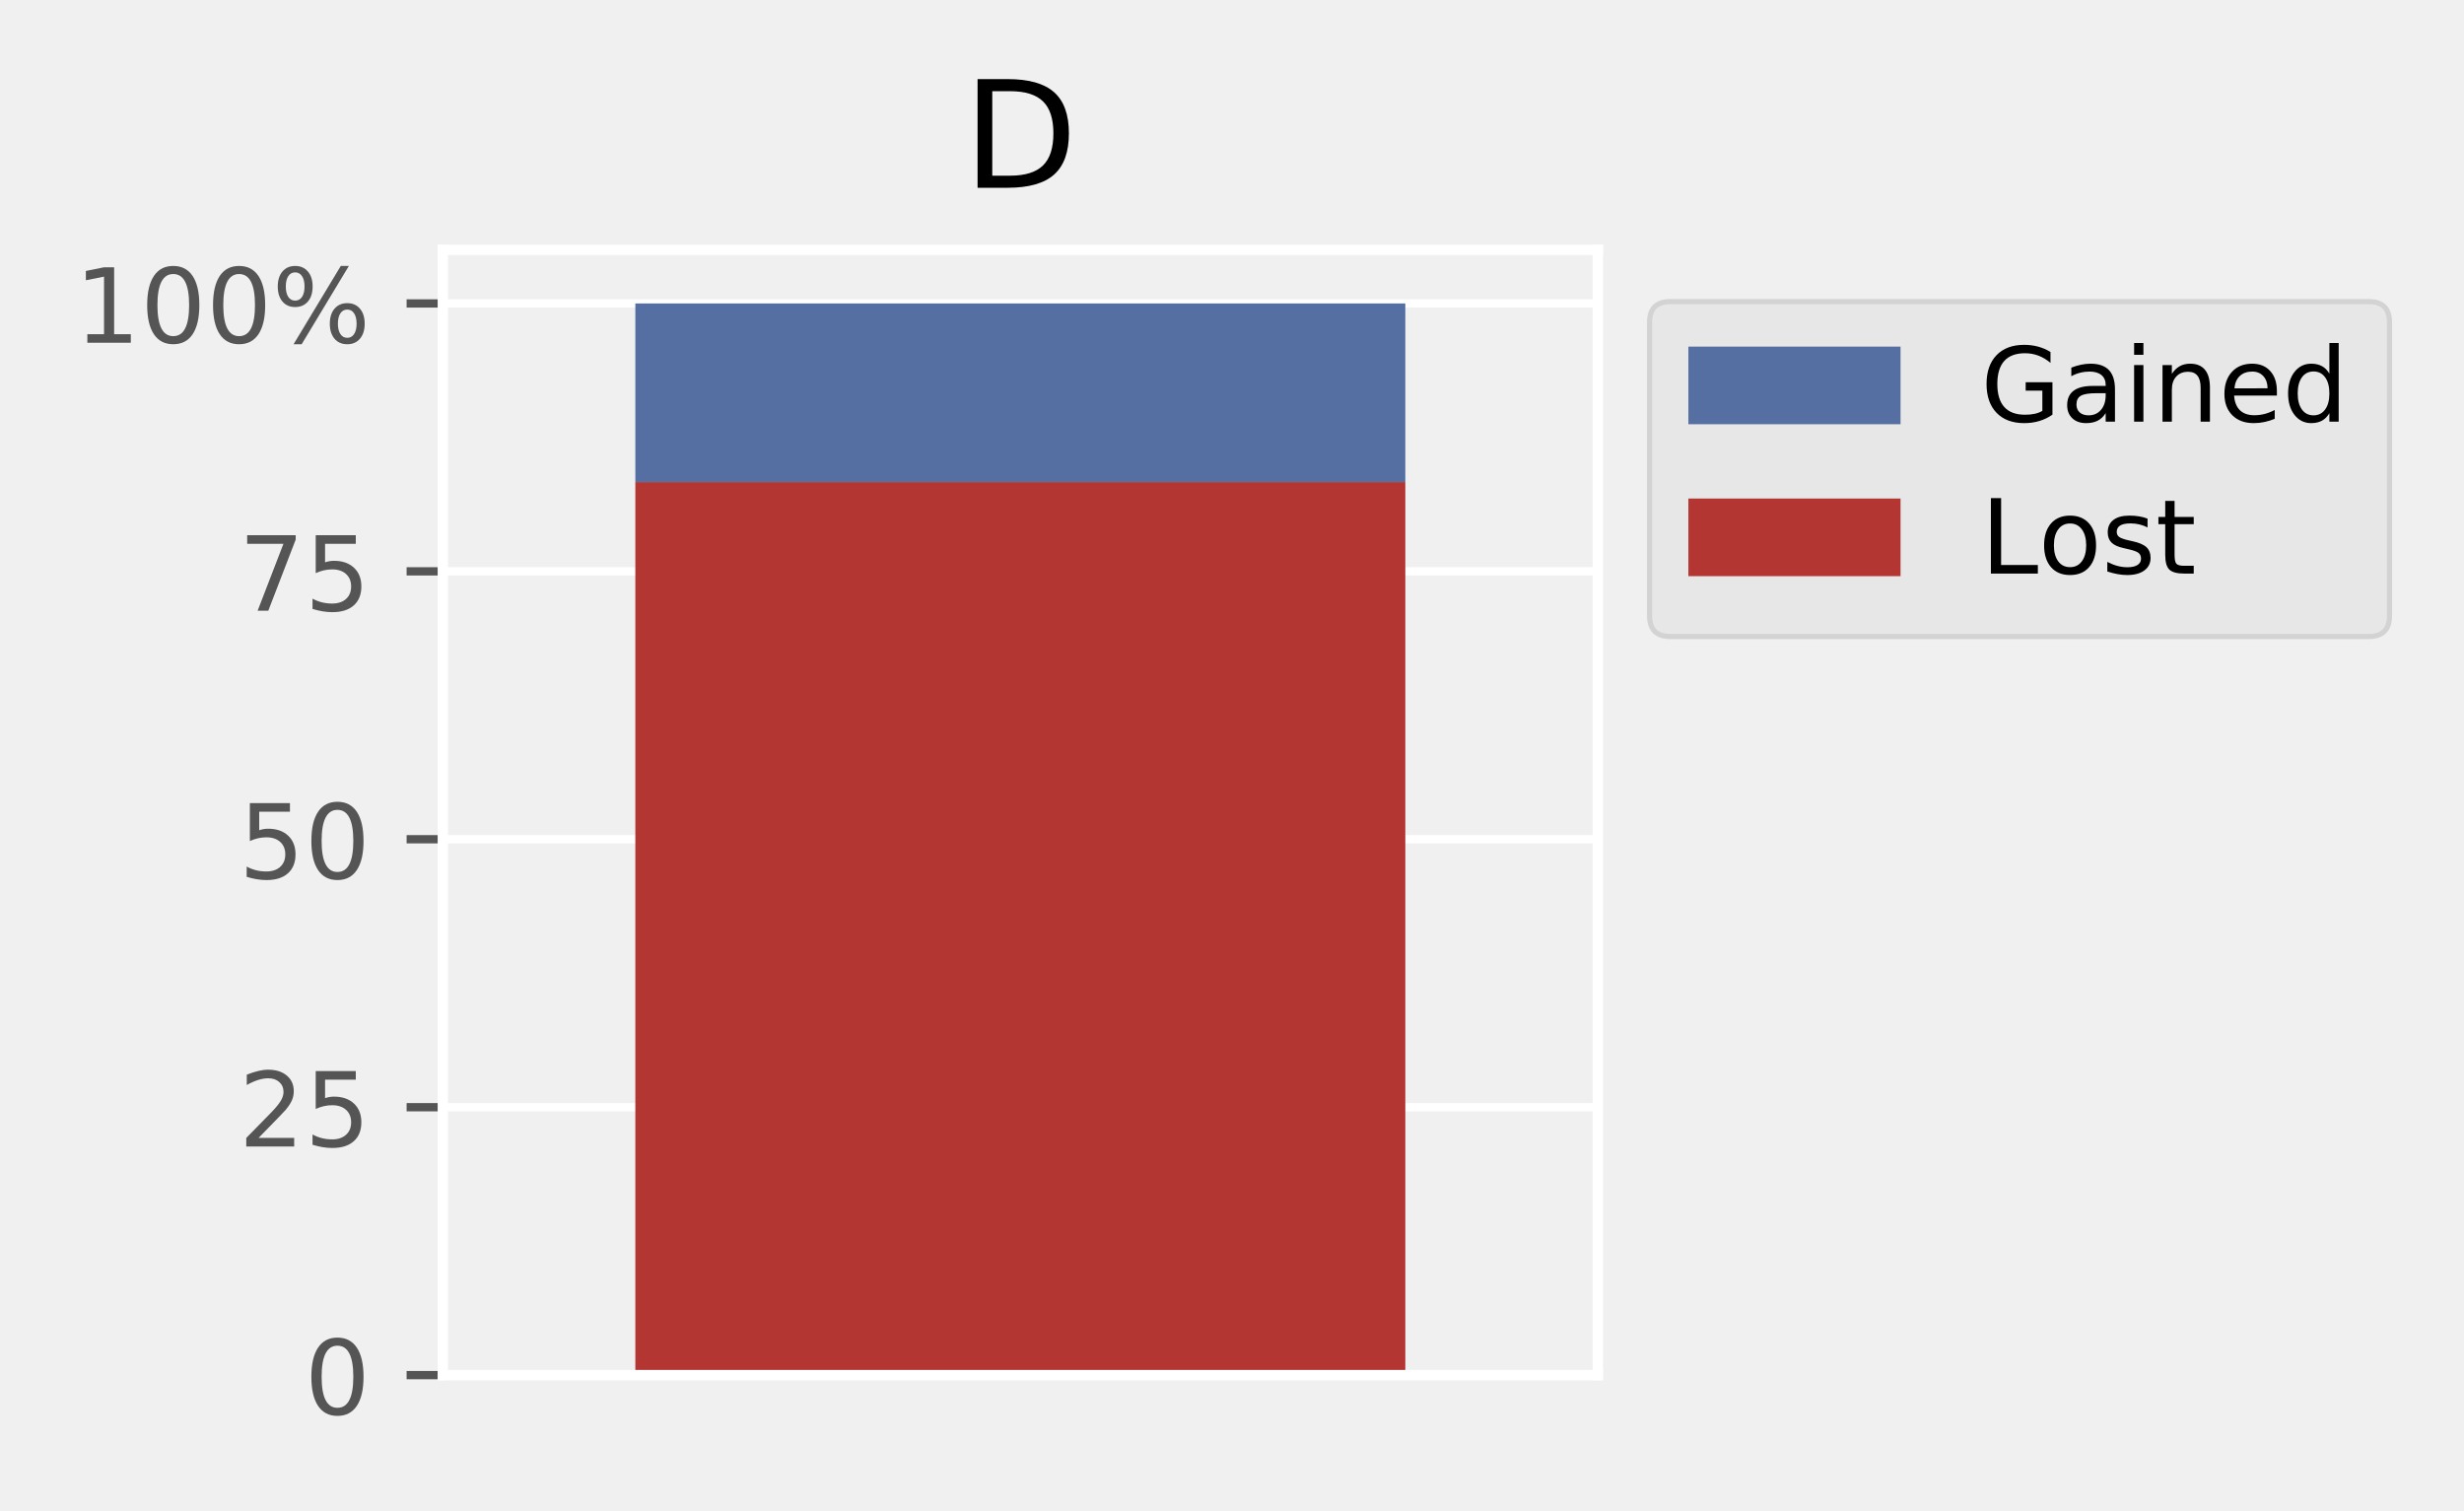
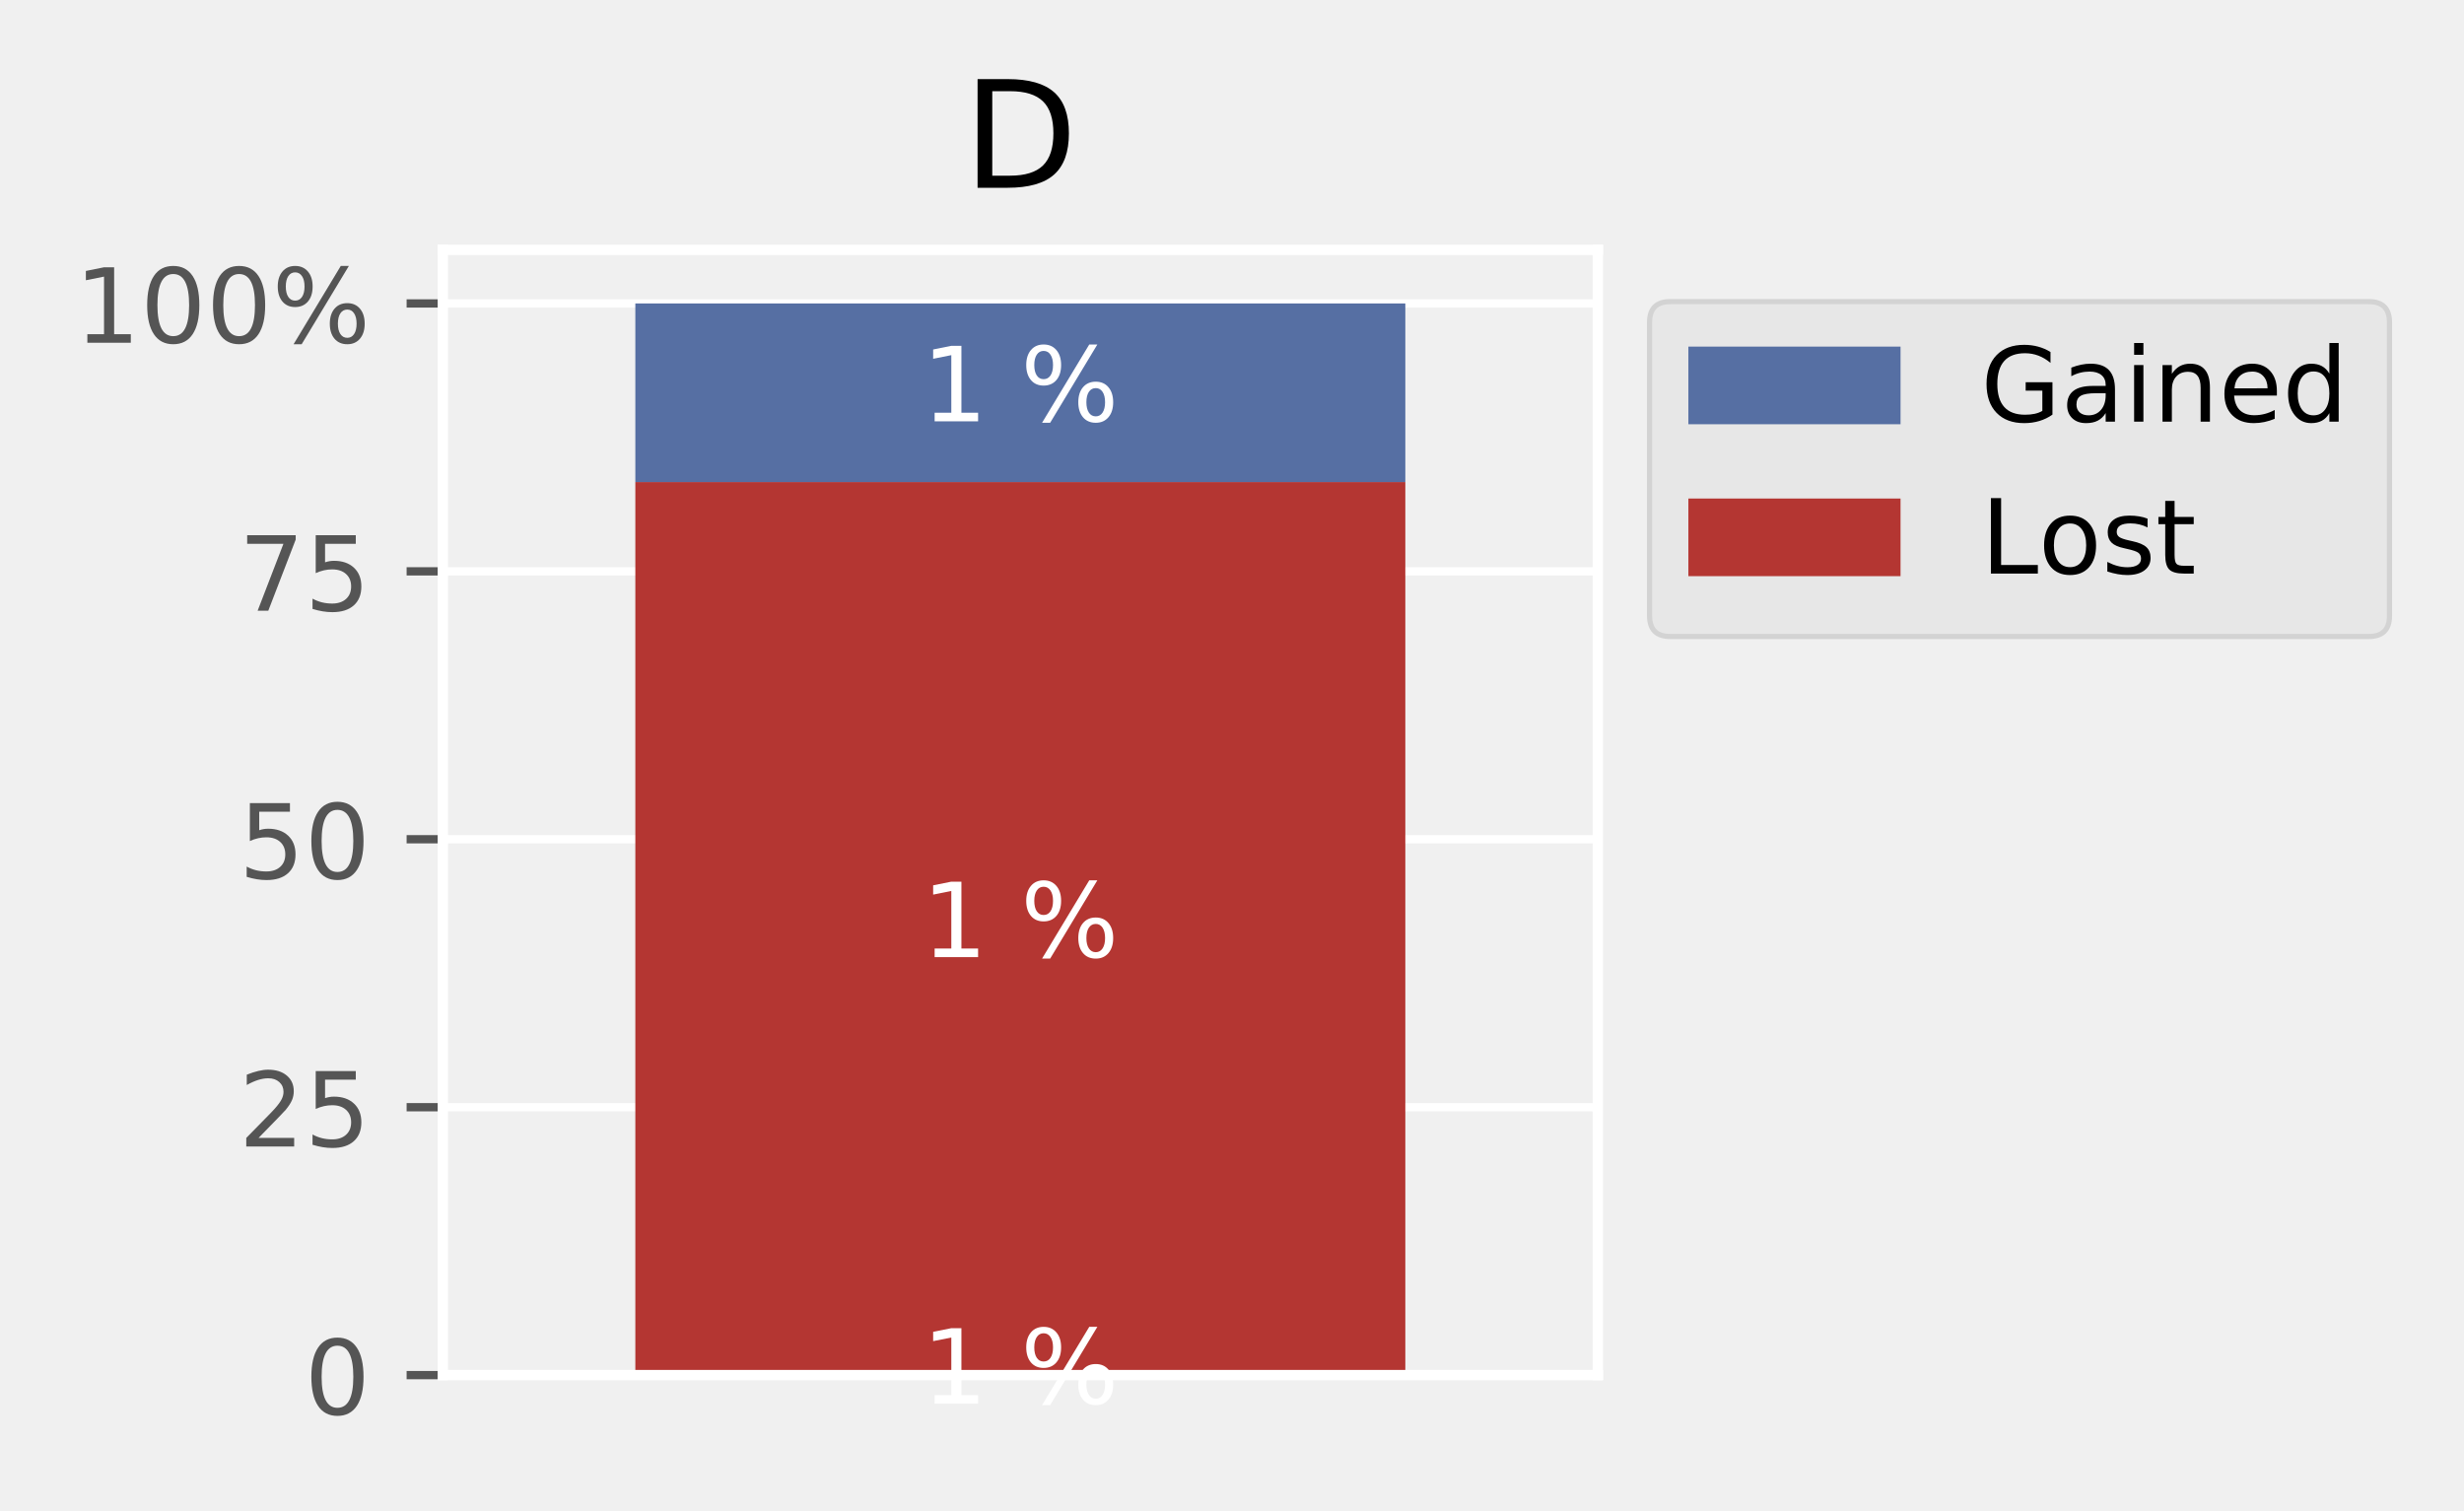
<svg xmlns="http://www.w3.org/2000/svg" xmlns:xlink="http://www.w3.org/1999/xlink" height="145.941pt" version="1.1" viewBox="0 0 238.083 145.941" width="238.083pt">
  <defs>
    <style type="text/css">
*{stroke-linecap:butt;stroke-linejoin:round;white-space:pre;}
  </style>
  </defs>
  <g id="figure_1">
    <g id="patch_1">
      <path d="M 0 145.941  L 238.083 145.941  L 238.083 0  L 0 0  z " style="fill:none;" />
    </g>
    <g id="axes_1">
      <g id="patch_2">
        <path d="M 42.789 132.862  L 154.389 132.862  L 154.389 24.142  L 42.789 24.142  z " style="fill:none;" />
      </g>
      <g id="matplotlib.axis_1" />
      <g id="matplotlib.axis_2">
        <g id="ytick_1">
          <g id="line2d_1">
-             <path clip-path="url(#pb7d380d45c)" d="M 42.789 132.862  L 154.389 132.862  " style="fill:none;stroke:#ffffff;stroke-linecap:square;stroke-width:0.8;" />
+             <path clip-path="url(#pb265bc80f6)" d="M 42.789 132.862  L 154.389 132.862  " style="fill:none;stroke:#ffffff;stroke-linecap:square;stroke-width:0.8;" />
          </g>
          <g id="line2d_2">
            <defs>
-               <path d="M 0 0  L -3.5 0  " id="maa1ebf6ac8" style="stroke:#555555;stroke-width:0.8;" />
-             </defs>
-             <g>
-               <use style="fill:#555555;stroke:#555555;stroke-width:0.8;" x="42.789" xlink:href="#maa1ebf6ac8" y="132.862" />
+               <path d="M 0 0  L -3.5 0  " id="m6f2b57057d" style="stroke:#555555;stroke-width:0.8;" />
+             </defs>
+             <g>
+               <use style="fill:#555555;stroke:#555555;stroke-width:0.8;" x="42.789" xlink:href="#m6f2b57057d" y="132.862" />
            </g>
          </g>
          <g id="text_1">
            <defs>
              <path d="M 31.781 66.406  Q 24.172 66.406 20.328 58.906  Q 16.5 51.422 16.5 36.375  Q 16.5 21.391 20.328 13.891  Q 24.172 6.391 31.781 6.391  Q 39.453 6.391 43.281 13.891  Q 47.125 21.391 47.125 36.375  Q 47.125 51.422 43.281 58.906  Q 39.453 66.406 31.781 66.406  z M 31.781 74.219  Q 44.047 74.219 50.516 64.516  Q 56.984 54.828 56.984 36.375  Q 56.984 17.969 50.516 8.266  Q 44.047 -1.422 31.781 -1.422  Q 19.531 -1.422 13.062 8.266  Q 6.594 17.969 6.594 36.375  Q 6.594 54.828 13.062 64.516  Q 19.531 74.219 31.781 74.219  z " id="DejaVuSans-48" />
            </defs>
            <g style="fill:#555555;" transform="translate(29.42656 136.661)scale(0.1 -0.1)">
              <use xlink:href="#DejaVuSans-48" />
            </g>
          </g>
        </g>
        <g id="ytick_2">
          <g id="line2d_3">
-             <path clip-path="url(#pb7d380d45c)" d="M 42.789 106.976  L 154.389 106.976  " style="fill:none;stroke:#ffffff;stroke-linecap:square;stroke-width:0.8;" />
+             <path clip-path="url(#pb265bc80f6)" d="M 42.789 106.976  L 154.389 106.976  " style="fill:none;stroke:#ffffff;stroke-linecap:square;stroke-width:0.8;" />
          </g>
          <g id="line2d_4">
            <g>
-               <use style="fill:#555555;stroke:#555555;stroke-width:0.8;" x="42.789" xlink:href="#maa1ebf6ac8" y="106.976" />
+               <use style="fill:#555555;stroke:#555555;stroke-width:0.8;" x="42.789" xlink:href="#m6f2b57057d" y="106.976" />
            </g>
          </g>
          <g id="text_2">
            <defs>
              <path d="M 19.188 8.297  L 53.609 8.297  L 53.609 0  L 7.328 0  L 7.328 8.297  Q 12.938 14.109 22.625 23.891  Q 32.328 33.688 34.812 36.531  Q 39.547 41.844 41.422 45.531  Q 43.312 49.219 43.312 52.781  Q 43.312 58.594 39.234 62.25  Q 35.156 65.922 28.609 65.922  Q 23.969 65.922 18.812 64.312  Q 13.672 62.703 7.812 59.422  L 7.812 69.391  Q 13.766 71.781 18.938 73  Q 24.125 74.219 28.422 74.219  Q 39.75 74.219 46.484 68.547  Q 53.219 62.891 53.219 53.422  Q 53.219 48.922 51.531 44.891  Q 49.859 40.875 45.406 35.406  Q 44.188 33.984 37.641 27.219  Q 31.109 20.453 19.188 8.297  z " id="DejaVuSans-50" />
              <path d="M 10.797 72.906  L 49.516 72.906  L 49.516 64.594  L 19.828 64.594  L 19.828 46.734  Q 21.969 47.469 24.109 47.828  Q 26.266 48.188 28.422 48.188  Q 40.625 48.188 47.75 41.5  Q 54.891 34.812 54.891 23.391  Q 54.891 11.625 47.562 5.094  Q 40.234 -1.422 26.906 -1.422  Q 22.312 -1.422 17.547 -0.641  Q 12.797 0.141 7.719 1.703  L 7.719 11.625  Q 12.109 9.234 16.797 8.062  Q 21.484 6.891 26.703 6.891  Q 35.156 6.891 40.078 11.328  Q 45.016 15.766 45.016 23.391  Q 45.016 31 40.078 35.438  Q 35.156 39.891 26.703 39.891  Q 22.75 39.891 18.812 39.016  Q 14.891 38.141 10.797 36.281  z " id="DejaVuSans-53" />
            </defs>
            <g style="fill:#555555;" transform="translate(23.06406 110.7753)scale(0.1 -0.1)">
              <use xlink:href="#DejaVuSans-50" />
              <use x="63.623" xlink:href="#DejaVuSans-53" />
            </g>
          </g>
        </g>
        <g id="ytick_3">
          <g id="line2d_5">
-             <path clip-path="url(#pb7d380d45c)" d="M 42.789 81.09  L 154.389 81.09  " style="fill:none;stroke:#ffffff;stroke-linecap:square;stroke-width:0.8;" />
+             <path clip-path="url(#pb265bc80f6)" d="M 42.789 81.09  L 154.389 81.09  " style="fill:none;stroke:#ffffff;stroke-linecap:square;stroke-width:0.8;" />
          </g>
          <g id="line2d_6">
            <g>
-               <use style="fill:#555555;stroke:#555555;stroke-width:0.8;" x="42.789" xlink:href="#maa1ebf6ac8" y="81.09" />
+               <use style="fill:#555555;stroke:#555555;stroke-width:0.8;" x="42.789" xlink:href="#m6f2b57057d" y="81.09" />
            </g>
          </g>
          <g id="text_3">
            <g style="fill:#555555;" transform="translate(23.06406 84.88954)scale(0.1 -0.1)">
              <use xlink:href="#DejaVuSans-53" />
              <use x="63.623" xlink:href="#DejaVuSans-48" />
            </g>
          </g>
        </g>
        <g id="ytick_4">
          <g id="line2d_7">
-             <path clip-path="url(#pb7d380d45c)" d="M 42.789 55.205  L 154.389 55.205  " style="fill:none;stroke:#ffffff;stroke-linecap:square;stroke-width:0.8;" />
+             <path clip-path="url(#pb265bc80f6)" d="M 42.789 55.205  L 154.389 55.205  " style="fill:none;stroke:#ffffff;stroke-linecap:square;stroke-width:0.8;" />
          </g>
          <g id="line2d_8">
            <g>
-               <use style="fill:#555555;stroke:#555555;stroke-width:0.8;" x="42.789" xlink:href="#maa1ebf6ac8" y="55.205" />
+               <use style="fill:#555555;stroke:#555555;stroke-width:0.8;" x="42.789" xlink:href="#m6f2b57057d" y="55.205" />
            </g>
          </g>
          <g id="text_4">
            <defs>
              <path d="M 8.203 72.906  L 55.078 72.906  L 55.078 68.703  L 28.609 0  L 18.312 0  L 43.219 64.594  L 8.203 64.594  z " id="DejaVuSans-55" />
            </defs>
            <g style="fill:#555555;" transform="translate(23.06406 59.00383)scale(0.1 -0.1)">
              <use xlink:href="#DejaVuSans-55" />
              <use x="63.623" xlink:href="#DejaVuSans-53" />
            </g>
          </g>
        </g>
        <g id="ytick_5">
          <g id="line2d_9">
-             <path clip-path="url(#pb7d380d45c)" d="M 42.789 29.319  L 154.389 29.319  " style="fill:none;stroke:#ffffff;stroke-linecap:square;stroke-width:0.8;" />
+             <path clip-path="url(#pb265bc80f6)" d="M 42.789 29.319  L 154.389 29.319  " style="fill:none;stroke:#ffffff;stroke-linecap:square;stroke-width:0.8;" />
          </g>
          <g id="line2d_10">
            <g>
-               <use style="fill:#555555;stroke:#555555;stroke-width:0.8;" x="42.789" xlink:href="#maa1ebf6ac8" y="29.319" />
+               <use style="fill:#555555;stroke:#555555;stroke-width:0.8;" x="42.789" xlink:href="#m6f2b57057d" y="29.319" />
            </g>
          </g>
          <g id="text_5">
            <defs>
              <path d="M 12.406 8.297  L 28.516 8.297  L 28.516 63.922  L 10.984 60.406  L 10.984 69.391  L 28.422 72.906  L 38.281 72.906  L 38.281 8.297  L 54.391 8.297  L 54.391 0  L 12.406 0  z " id="DejaVuSans-49" />
              <path d="M 72.703 32.078  Q 68.453 32.078 66.031 28.469  Q 63.625 24.859 63.625 18.406  Q 63.625 12.062 66.031 8.422  Q 68.453 4.781 72.703 4.781  Q 76.859 4.781 79.266 8.422  Q 81.688 12.062 81.688 18.406  Q 81.688 24.812 79.266 28.438  Q 76.859 32.078 72.703 32.078  z M 72.703 38.281  Q 80.422 38.281 84.953 32.906  Q 89.5 27.547 89.5 18.406  Q 89.5 9.281 84.938 3.922  Q 80.375 -1.422 72.703 -1.422  Q 64.891 -1.422 60.344 3.922  Q 55.812 9.281 55.812 18.406  Q 55.812 27.594 60.375 32.938  Q 64.938 38.281 72.703 38.281  z M 22.312 68.016  Q 18.109 68.016 15.688 64.375  Q 13.281 60.75 13.281 54.391  Q 13.281 47.953 15.672 44.328  Q 18.062 40.719 22.312 40.719  Q 26.562 40.719 28.969 44.328  Q 31.391 47.953 31.391 54.391  Q 31.391 60.688 28.953 64.344  Q 26.516 68.016 22.312 68.016  z M 66.406 74.219  L 74.219 74.219  L 28.609 -1.422  L 20.797 -1.422  z M 22.312 74.219  Q 30.031 74.219 34.609 68.875  Q 39.203 63.531 39.203 54.391  Q 39.203 45.172 34.641 39.844  Q 30.078 34.516 22.312 34.516  Q 14.547 34.516 10.031 39.859  Q 5.516 45.219 5.516 54.391  Q 5.516 63.484 10.047 68.844  Q 14.594 74.219 22.312 74.219  z " id="DejaVuSans-37" />
            </defs>
            <g style="fill:#555555;" transform="translate(7.2 33.11811)scale(0.1 -0.1)">
              <use xlink:href="#DejaVuSans-49" />
              <use x="63.623" xlink:href="#DejaVuSans-48" />
              <use x="127.246" xlink:href="#DejaVuSans-48" />
              <use x="190.869" xlink:href="#DejaVuSans-37" />
            </g>
          </g>
        </g>
      </g>
      <g id="patch_3">
-         <path clip-path="url(#pb7d380d45c)" d="M 61.389 132.862  L 135.789 132.862  L 135.789 132.862  L 61.389 132.862  z " style="fill:#566fa3;" />
+         <path clip-path="url(#pb265bc80f6)" d="M 61.389 132.862  L 135.789 132.862  L 135.789 132.862  L 61.389 132.862  z " style="fill:#566fa3;" />
      </g>
      <g id="patch_4">
-         <path clip-path="url(#pb7d380d45c)" d="M 61.389 132.862  L 135.789 132.862  L 135.789 46.576  L 61.389 46.576  z " style="fill:#b43632;" />
+         <path clip-path="url(#pb265bc80f6)" d="M 61.389 132.862  L 135.789 132.862  L 135.789 46.576  L 61.389 46.576  z " style="fill:#b43632;" />
      </g>
      <g id="patch_5">
-         <path clip-path="url(#pb7d380d45c)" d="M 61.389 46.576  L 135.789 46.576  L 135.789 29.319  L 61.389 29.319  z " style="fill:#566fa3;" />
+         <path clip-path="url(#pb265bc80f6)" d="M 61.389 46.576  L 135.789 46.576  L 135.789 29.319  L 61.389 29.319  z " style="fill:#566fa3;" />
      </g>
      <g id="patch_6">
        <path d="M 42.789 132.862  L 42.789 24.142  " style="fill:none;stroke:#ffffff;stroke-linecap:square;stroke-linejoin:miter;" />
      </g>
      <g id="patch_7">
        <path d="M 154.389 132.862  L 154.389 24.142  " style="fill:none;stroke:#ffffff;stroke-linecap:square;stroke-linejoin:miter;" />
      </g>
      <g id="patch_8">
        <path d="M 42.789 132.862  L 154.389 132.862  " style="fill:none;stroke:#ffffff;stroke-linecap:square;stroke-linejoin:miter;" />
      </g>
      <g id="patch_9">
        <path d="M 42.789 24.142  L 154.389 24.142  " style="fill:none;stroke:#ffffff;stroke-linecap:square;stroke-linejoin:miter;" />
      </g>
      <g id="text_6">
+         <defs>
+           <path id="DejaVuSans-32" />
+         </defs>
+         <g style="fill:#ffffff;" transform="translate(89.06797 135.6211)scale(0.1 -0.1)">
+           <use xlink:href="#DejaVuSans-49" />
+           <use x="63.623" xlink:href="#DejaVuSans-32" />
+           <use x="95.41" xlink:href="#DejaVuSans-37" />
+         </g>
+       </g>
+       <g id="text_7">
+         <g style="fill:#ffffff;" transform="translate(89.06797 92.47827)scale(0.1 -0.1)">
+           <use xlink:href="#DejaVuSans-49" />
+           <use x="63.623" xlink:href="#DejaVuSans-32" />
+           <use x="95.41" xlink:href="#DejaVuSans-37" />
+         </g>
+       </g>
+       <g id="text_8">
+         <g style="fill:#ffffff;" transform="translate(89.06797 40.70684)scale(0.1 -0.1)">
+           <use xlink:href="#DejaVuSans-49" />
+           <use x="63.623" xlink:href="#DejaVuSans-32" />
+           <use x="95.41" xlink:href="#DejaVuSans-37" />
+         </g>
+       </g>
+       <g id="text_9">
        <defs>
          <path d="M 19.672 64.797  L 19.672 8.109  L 31.594 8.109  Q 46.688 8.109 53.688 14.938  Q 60.688 21.781 60.688 36.531  Q 60.688 51.172 53.688 57.984  Q 46.688 64.797 31.594 64.797  z M 9.812 72.906  L 30.078 72.906  Q 51.266 72.906 61.172 64.094  Q 71.094 55.281 71.094 36.531  Q 71.094 17.672 61.125 8.828  Q 51.172 0 30.078 0  L 9.812 0  z " id="DejaVuSans-68" />
        </defs>
        <g transform="translate(93.04506 18.14175)scale(0.144 -0.144)">
          <use xlink:href="#DejaVuSans-68" />
        </g>
      </g>
      <g id="legend_1">
        <g id="patch_10">
          <path d="M 161.389 61.498  L 228.883 61.498  Q 230.883 61.498 230.883 59.498  L 230.883 31.142  Q 230.883 29.142 228.883 29.142  L 161.389 29.142  Q 159.389 29.142 159.389 31.142  L 159.389 59.498  Q 159.389 61.498 161.389 61.498  z " style="fill:#e5e5e5;opacity:0.8;stroke:#cccccc;stroke-linejoin:miter;stroke-width:0.5;" />
        </g>
        <g id="patch_11">
          <path d="M 163.389 40.74  L 183.389 40.74  L 183.389 33.74  L 163.389 33.74  z " style="fill:#566fa3;stroke:#566fa3;stroke-linejoin:miter;stroke-width:0.5;" />
        </g>
-         <g id="text_7">
+         <g id="text_10">
          <defs>
            <path d="M 59.516 10.406  L 59.516 29.984  L 43.406 29.984  L 43.406 38.094  L 69.281 38.094  L 69.281 6.781  Q 63.578 2.734 56.688 0.656  Q 49.812 -1.422 42 -1.422  Q 24.906 -1.422 15.25 8.562  Q 5.609 18.562 5.609 36.375  Q 5.609 54.25 15.25 64.234  Q 24.906 74.219 42 74.219  Q 49.125 74.219 55.547 72.453  Q 61.969 70.703 67.391 67.281  L 67.391 56.781  Q 61.922 61.422 55.766 63.766  Q 49.609 66.109 42.828 66.109  Q 29.438 66.109 22.719 58.641  Q 16.016 51.172 16.016 36.375  Q 16.016 21.625 22.719 14.156  Q 29.438 6.688 42.828 6.688  Q 48.047 6.688 52.141 7.594  Q 56.25 8.5 59.516 10.406  z " id="DejaVuSans-71" />
            <path d="M 34.281 27.484  Q 23.391 27.484 19.188 25  Q 14.984 22.516 14.984 16.5  Q 14.984 11.719 18.141 8.906  Q 21.297 6.109 26.703 6.109  Q 34.188 6.109 38.703 11.406  Q 43.219 16.703 43.219 25.484  L 43.219 27.484  z M 52.203 31.203  L 52.203 0  L 43.219 0  L 43.219 8.297  Q 40.141 3.328 35.547 0.953  Q 30.953 -1.422 24.312 -1.422  Q 15.922 -1.422 10.953 3.297  Q 6 8.016 6 15.922  Q 6 25.141 12.172 29.828  Q 18.359 34.516 30.609 34.516  L 43.219 34.516  L 43.219 35.406  Q 43.219 41.609 39.141 45  Q 35.062 48.391 27.688 48.391  Q 23 48.391 18.547 47.266  Q 14.109 46.141 10.016 43.891  L 10.016 52.203  Q 14.938 54.109 19.578 55.047  Q 24.219 56 28.609 56  Q 40.484 56 46.344 49.844  Q 52.203 43.703 52.203 31.203  z " id="DejaVuSans-97" />
            <path d="M 9.422 54.688  L 18.406 54.688  L 18.406 0  L 9.422 0  z M 9.422 75.984  L 18.406 75.984  L 18.406 64.594  L 9.422 64.594  z " id="DejaVuSans-105" />
            <path d="M 54.891 33.016  L 54.891 0  L 45.906 0  L 45.906 32.719  Q 45.906 40.484 42.875 44.328  Q 39.844 48.188 33.797 48.188  Q 26.516 48.188 22.312 43.547  Q 18.109 38.922 18.109 30.906  L 18.109 0  L 9.078 0  L 9.078 54.688  L 18.109 54.688  L 18.109 46.188  Q 21.344 51.125 25.703 53.562  Q 30.078 56 35.797 56  Q 45.219 56 50.047 50.172  Q 54.891 44.344 54.891 33.016  z " id="DejaVuSans-110" />
            <path d="M 56.203 29.594  L 56.203 25.203  L 14.891 25.203  Q 15.484 15.922 20.484 11.062  Q 25.484 6.203 34.422 6.203  Q 39.594 6.203 44.453 7.469  Q 49.312 8.734 54.109 11.281  L 54.109 2.781  Q 49.266 0.734 44.188 -0.344  Q 39.109 -1.422 33.891 -1.422  Q 20.797 -1.422 13.156 6.188  Q 5.516 13.812 5.516 26.812  Q 5.516 40.234 12.766 48.109  Q 20.016 56 32.328 56  Q 43.359 56 49.781 48.891  Q 56.203 41.797 56.203 29.594  z M 47.219 32.234  Q 47.125 39.594 43.094 43.984  Q 39.062 48.391 32.422 48.391  Q 24.906 48.391 20.391 44.141  Q 15.875 39.891 15.188 32.172  z " id="DejaVuSans-101" />
            <path d="M 45.406 46.391  L 45.406 75.984  L 54.391 75.984  L 54.391 0  L 45.406 0  L 45.406 8.203  Q 42.578 3.328 38.25 0.953  Q 33.938 -1.422 27.875 -1.422  Q 17.969 -1.422 11.734 6.484  Q 5.516 14.406 5.516 27.297  Q 5.516 40.188 11.734 48.094  Q 17.969 56 27.875 56  Q 33.938 56 38.25 53.625  Q 42.578 51.266 45.406 46.391  z M 14.797 27.297  Q 14.797 17.391 18.875 11.75  Q 22.953 6.109 30.078 6.109  Q 37.203 6.109 41.297 11.75  Q 45.406 17.391 45.406 27.297  Q 45.406 37.203 41.297 42.844  Q 37.203 48.484 30.078 48.484  Q 22.953 48.484 18.875 42.844  Q 14.797 37.203 14.797 27.297  z " id="DejaVuSans-100" />
          </defs>
          <g transform="translate(191.3891 40.74019)scale(0.1 -0.1)">
            <use xlink:href="#DejaVuSans-71" />
            <use x="77.49" xlink:href="#DejaVuSans-97" />
            <use x="138.77" xlink:href="#DejaVuSans-105" />
            <use x="166.553" xlink:href="#DejaVuSans-110" />
            <use x="229.932" xlink:href="#DejaVuSans-101" />
            <use x="291.455" xlink:href="#DejaVuSans-100" />
          </g>
        </g>
        <g id="patch_12">
          <path d="M 163.389 55.418  L 183.389 55.418  L 183.389 48.418  L 163.389 48.418  z " style="fill:#b43632;stroke:#b43632;stroke-linejoin:miter;stroke-width:0.5;" />
        </g>
-         <g id="text_8">
+         <g id="text_11">
          <defs>
            <path d="M 9.812 72.906  L 19.672 72.906  L 19.672 8.297  L 55.172 8.297  L 55.172 0  L 9.812 0  z " id="DejaVuSans-76" />
            <path d="M 30.609 48.391  Q 23.391 48.391 19.188 42.75  Q 14.984 37.109 14.984 27.297  Q 14.984 17.484 19.156 11.844  Q 23.344 6.203 30.609 6.203  Q 37.797 6.203 41.984 11.859  Q 46.188 17.531 46.188 27.297  Q 46.188 37.016 41.984 42.703  Q 37.797 48.391 30.609 48.391  z M 30.609 56  Q 42.328 56 49.016 48.375  Q 55.719 40.766 55.719 27.297  Q 55.719 13.875 49.016 6.219  Q 42.328 -1.422 30.609 -1.422  Q 18.844 -1.422 12.172 6.219  Q 5.516 13.875 5.516 27.297  Q 5.516 40.766 12.172 48.375  Q 18.844 56 30.609 56  z " id="DejaVuSans-111" />
            <path d="M 44.281 53.078  L 44.281 44.578  Q 40.484 46.531 36.375 47.5  Q 32.281 48.484 27.875 48.484  Q 21.188 48.484 17.844 46.438  Q 14.5 44.391 14.5 40.281  Q 14.5 37.156 16.891 35.375  Q 19.281 33.594 26.516 31.984  L 29.594 31.297  Q 39.156 29.25 43.188 25.516  Q 47.219 21.781 47.219 15.094  Q 47.219 7.469 41.188 3.016  Q 35.156 -1.422 24.609 -1.422  Q 20.219 -1.422 15.453 -0.562  Q 10.688 0.297 5.422 2  L 5.422 11.281  Q 10.406 8.688 15.234 7.391  Q 20.062 6.109 24.812 6.109  Q 31.156 6.109 34.562 8.281  Q 37.984 10.453 37.984 14.406  Q 37.984 18.062 35.516 20.016  Q 33.062 21.969 24.703 23.781  L 21.578 24.516  Q 13.234 26.266 9.516 29.906  Q 5.812 33.547 5.812 39.891  Q 5.812 47.609 11.281 51.797  Q 16.75 56 26.812 56  Q 31.781 56 36.172 55.266  Q 40.578 54.547 44.281 53.078  z " id="DejaVuSans-115" />
            <path d="M 18.312 70.219  L 18.312 54.688  L 36.812 54.688  L 36.812 47.703  L 18.312 47.703  L 18.312 18.016  Q 18.312 11.328 20.141 9.422  Q 21.969 7.516 27.594 7.516  L 36.812 7.516  L 36.812 0  L 27.594 0  Q 17.188 0 13.234 3.875  Q 9.281 7.766 9.281 18.016  L 9.281 47.703  L 2.688 47.703  L 2.688 54.688  L 9.281 54.688  L 9.281 70.219  z " id="DejaVuSans-116" />
          </defs>
          <g transform="translate(191.3891 55.41831)scale(0.1 -0.1)">
            <use xlink:href="#DejaVuSans-76" />
            <use x="55.697" xlink:href="#DejaVuSans-111" />
            <use x="116.879" xlink:href="#DejaVuSans-115" />
            <use x="168.979" xlink:href="#DejaVuSans-116" />
          </g>
        </g>
      </g>
    </g>
  </g>
  <defs>
-     <clipPath id="pb7d380d45c">
+     <clipPath id="pb265bc80f6">
      <rect height="108.72" width="111.6" x="42.789" y="24.142" />
    </clipPath>
  </defs>
</svg>
